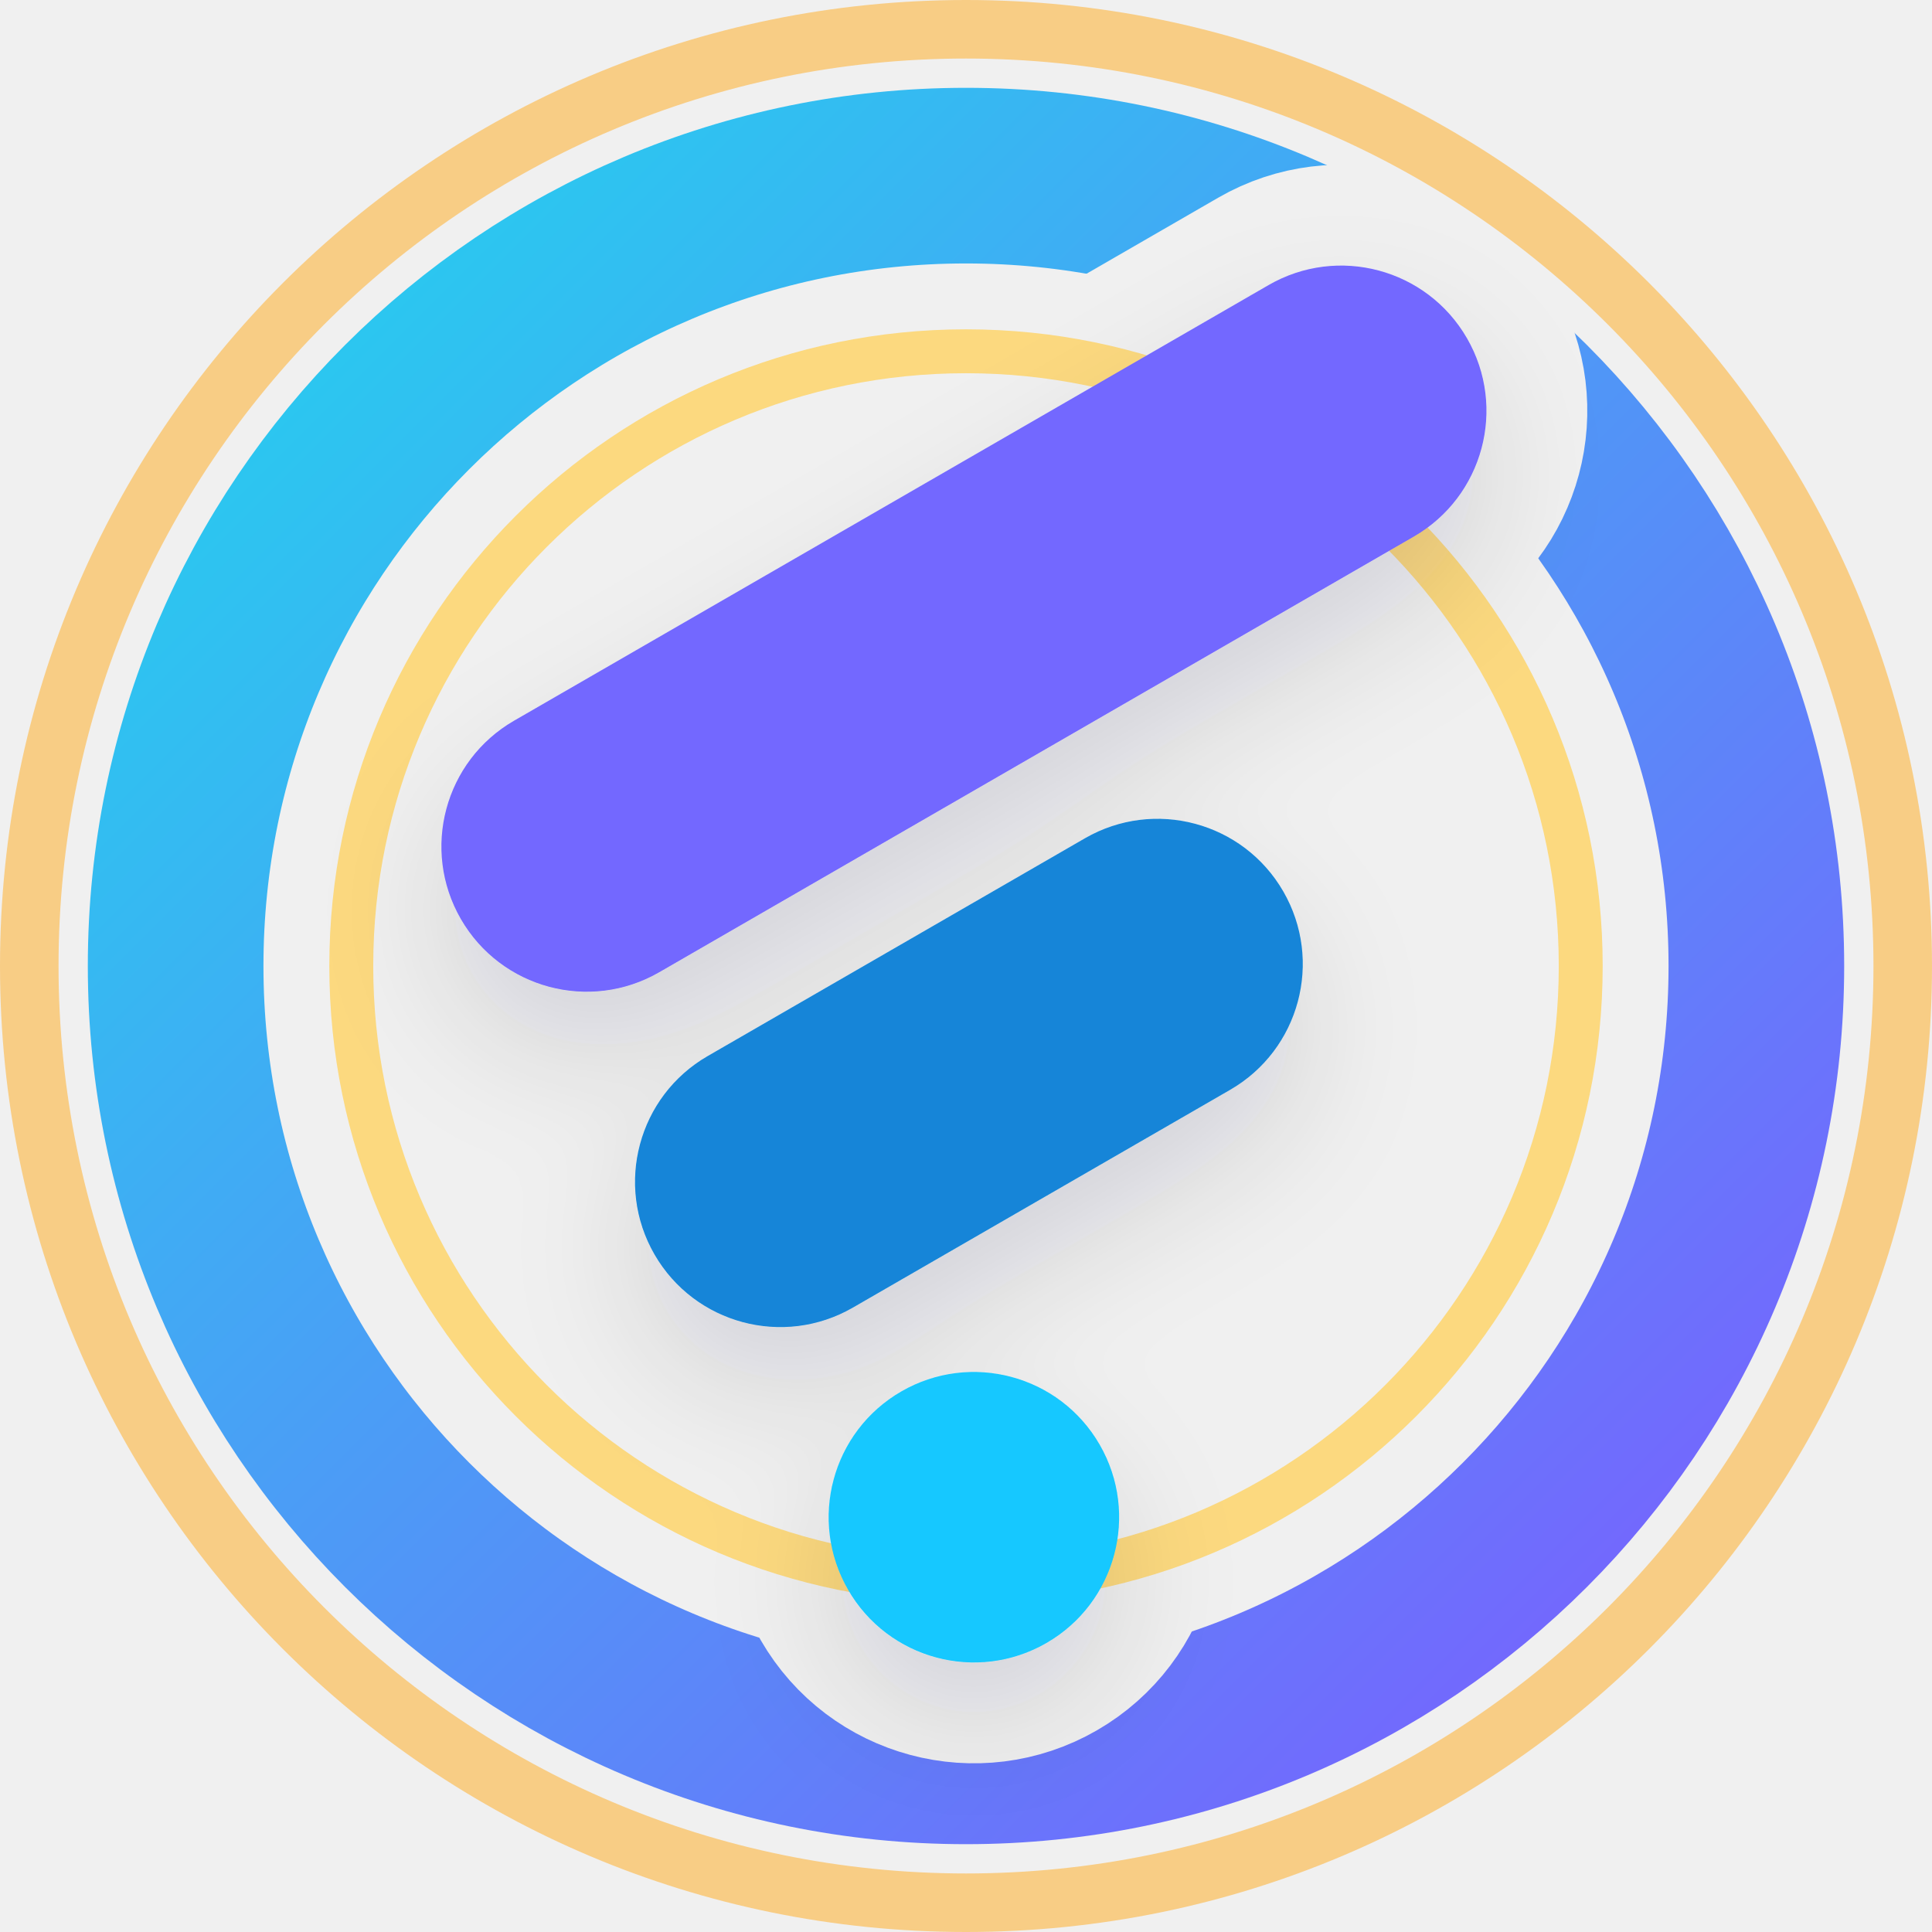
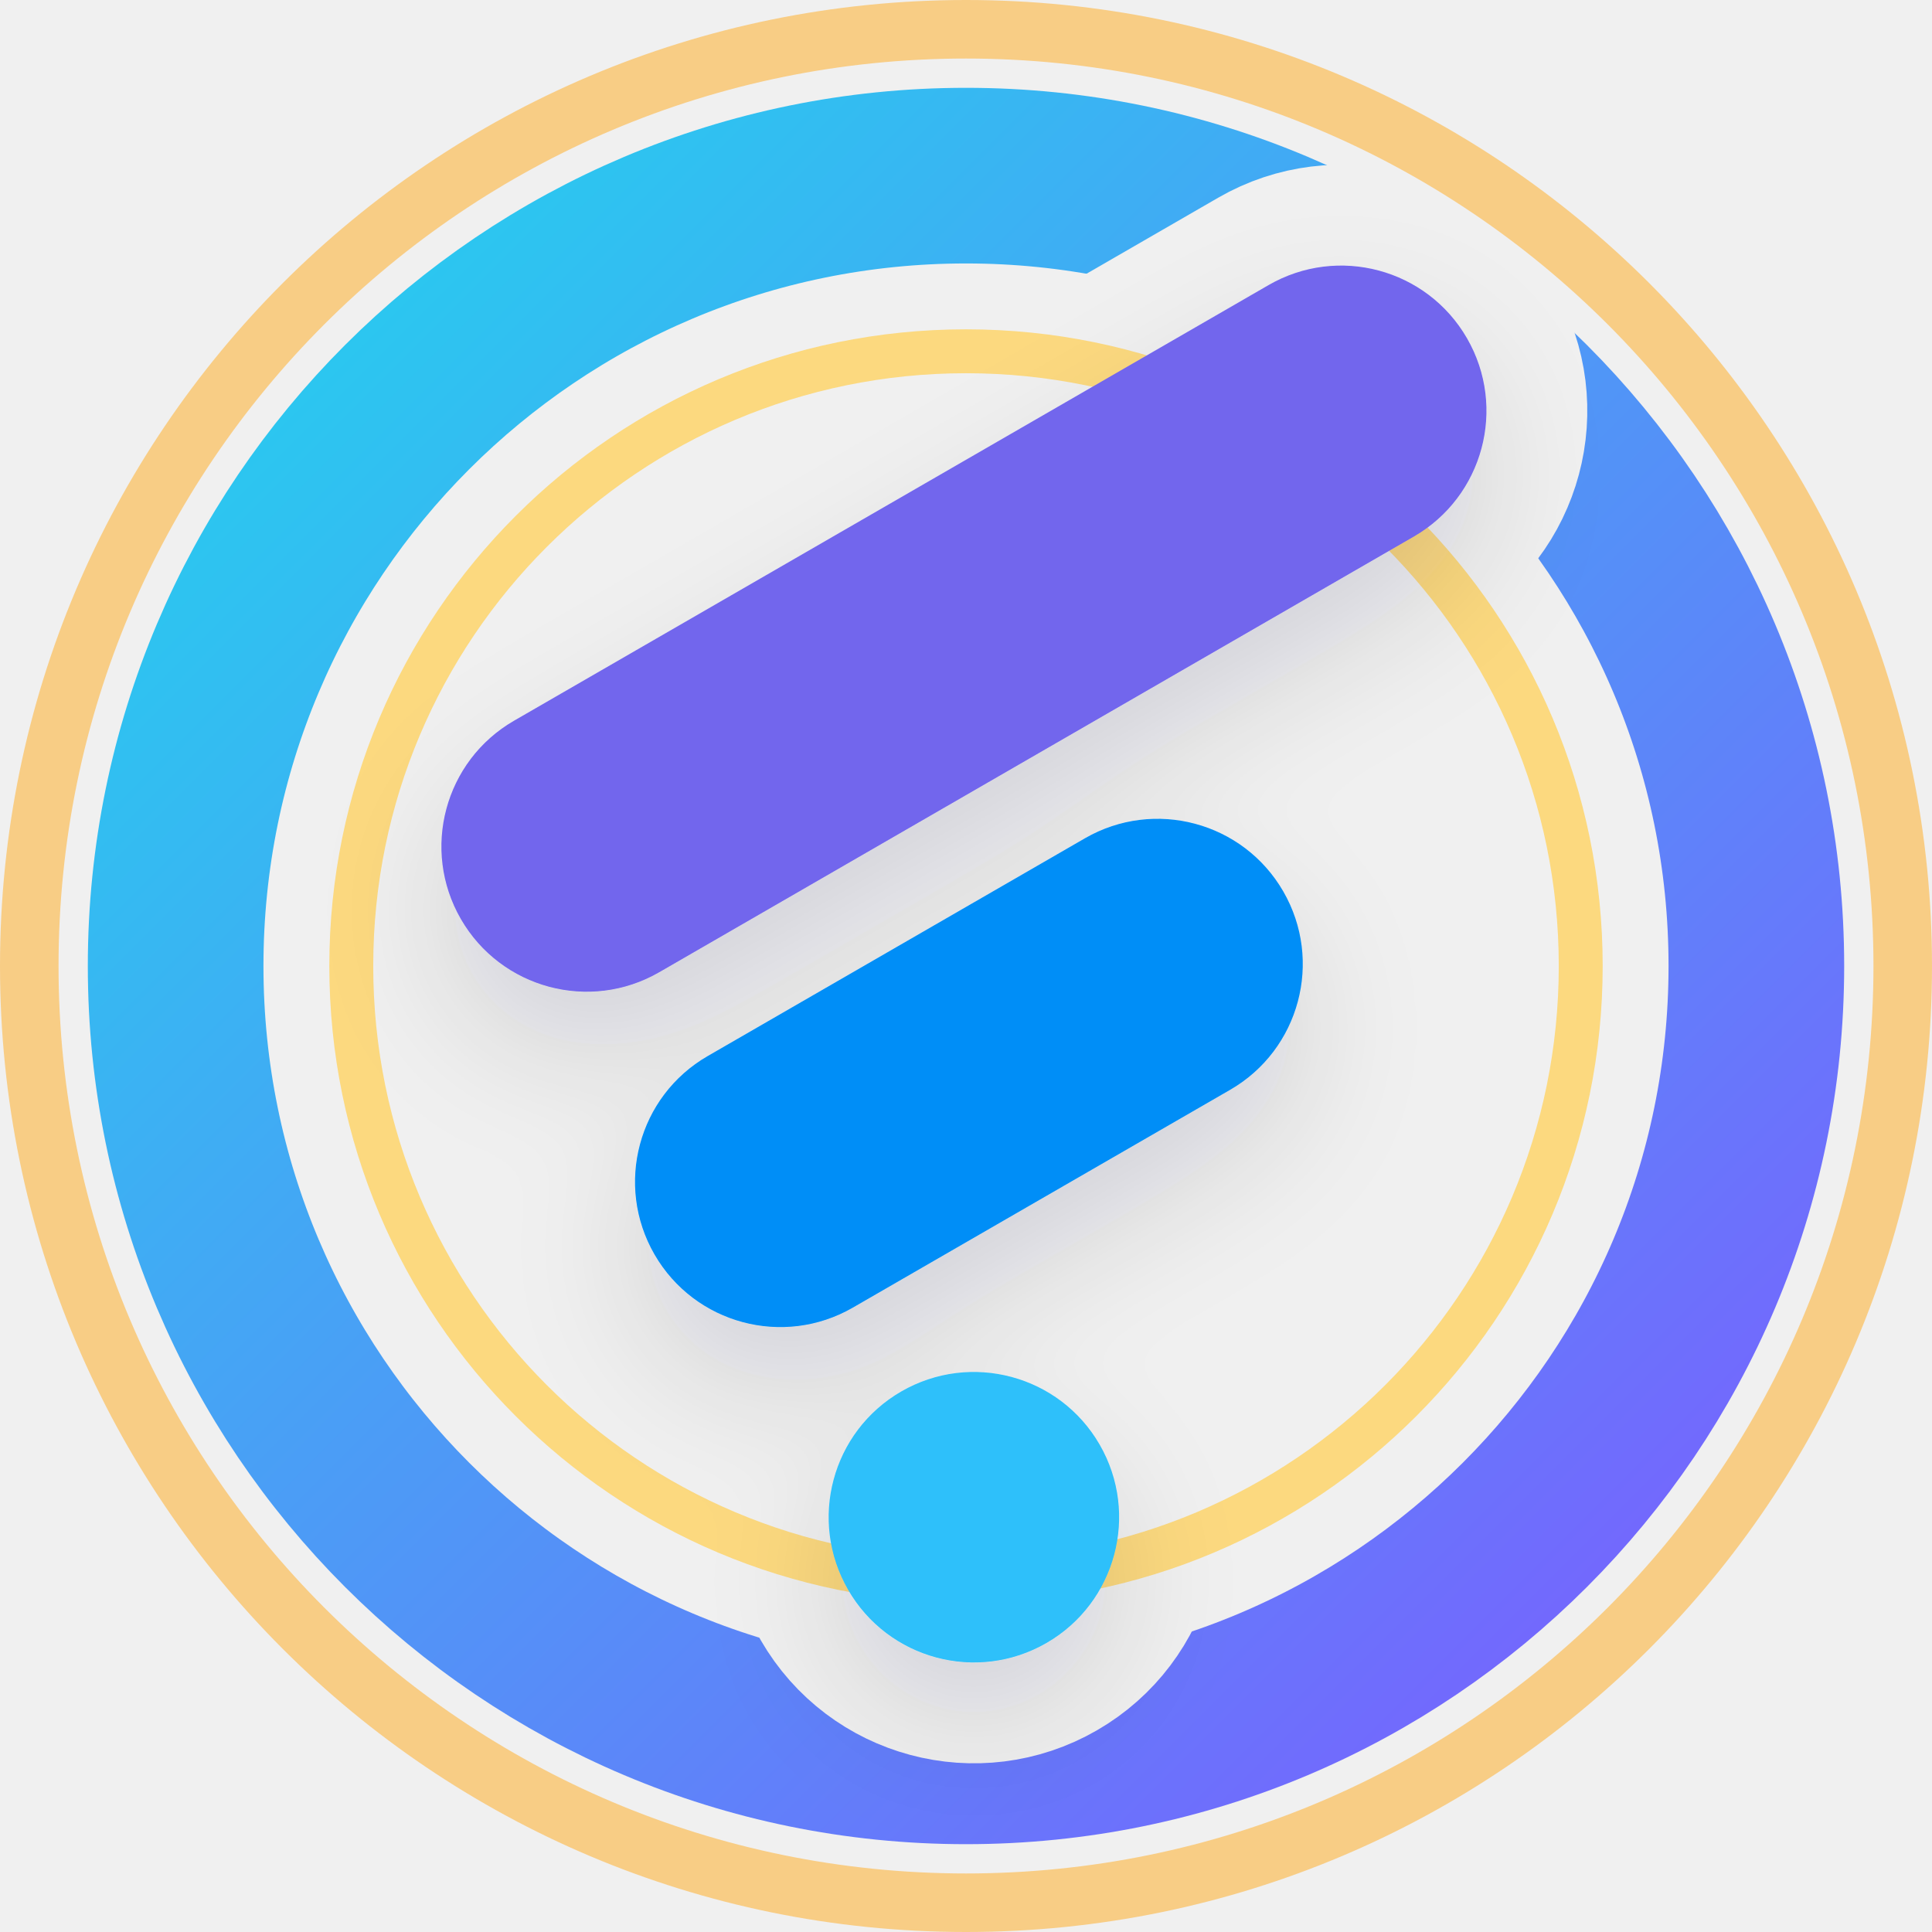
<svg xmlns="http://www.w3.org/2000/svg" width="108" height="108" viewBox="54 54 132 132">
  <defs>
    <filter id="glow-shadow" x="-50%" y="-50%" width="200%" height="200%">
      <feDropShadow dx="0" dy="5" stdDeviation="5" flood-color="#0F172A" flood-opacity="0.12" />
    </filter>
    <path id="shape-top" d="M60.65,89.6L154.18,35.6A18,18 107.59,0 1,178.77 42.19L178.77,42.19A18,18 107.59,0 1,172.18 66.78L78.65,120.78A18,18 106.67,0 1,54.06 114.19L54.06,114.19A18,18 106.67,0 1,60.65 89.6z" />
    <path id="shape-mid" d="M84.65,131.17L131.42,104.17A18,18 107.83,0 1,156 110.76L156,110.76A18,18 107.83,0 1,149.42 135.35L102.65,162.35A18,18 106.67,0 1,78.06 155.76L78.06,155.76A18,18 106.67,0 1,84.65 131.17z" />
    <path id="shape-bot" d="M108.65,172.74L108.65,172.74A18,18 116.03,0 1,133.24 179.33L133.24,179.33A18,18 116.03,0 1,126.65 203.92L126.65,203.92A18,18 116.03,0 1,102.06 197.33L102.06,197.33A18,18 116.03,0 1,108.65 172.74z" />
    <mask id="cutout-mask">
      <rect x="0" y="0" width="240" height="240" fill="white" />
      <g transform="translate(15.77, 15.77) scale(0.86856, 0.86856)">
        <g transform="translate(45.96154, 43.84615) scale(0.6346154, 0.6346154)">
          <use href="#shape-top" fill="black" stroke="black" stroke-width="25" />
          <use href="#shape-mid" fill="black" stroke="black" stroke-width="25" />
          <use href="#shape-bot" fill="black" stroke="black" stroke-width="25" />
        </g>
      </g>
    </mask>
    <linearGradient id="ring-grad" x1="0%" y1="0%" x2="100%" y2="100%">
      <stop offset="0%" stop-color="#22D3EE" />
      <stop offset="100%" stop-color="#7C5CFF" />
    </linearGradient>
  </defs>
  <circle cx="120" cy="120" r="64" fill="none" stroke="#FFB02E" stroke-width="4" opacity="0.55" />
  <circle cx="120" cy="120" r="54" fill="none" stroke="url(#ring-grad)" stroke-width="12" mask="url(#cutout-mask)" opacity="1" />
  <circle cx="120" cy="120" r="42" fill="none" stroke="#FFD25F" stroke-width="3" opacity="0.78" />
  <g transform="translate(15.77, 15.77) scale(0.86856, 0.86856)" filter="url(#glow-shadow)">
    <g transform="translate(45.96154, 43.84615) scale(0.6346154, 0.6346154)">
-       <use href="#shape-top" fill="#7367FF" />
-       <use href="#shape-mid" fill="#1685D8" />
-       <use href="#shape-bot" fill="#12C8FF" />
+       <use href="#shape-top" fill="#7266ED" />
+       <use href="#shape-mid" fill="#048EF7" />
+       <use href="#shape-bot" fill="#2FC0FA" />
    </g>
  </g>
</svg>
